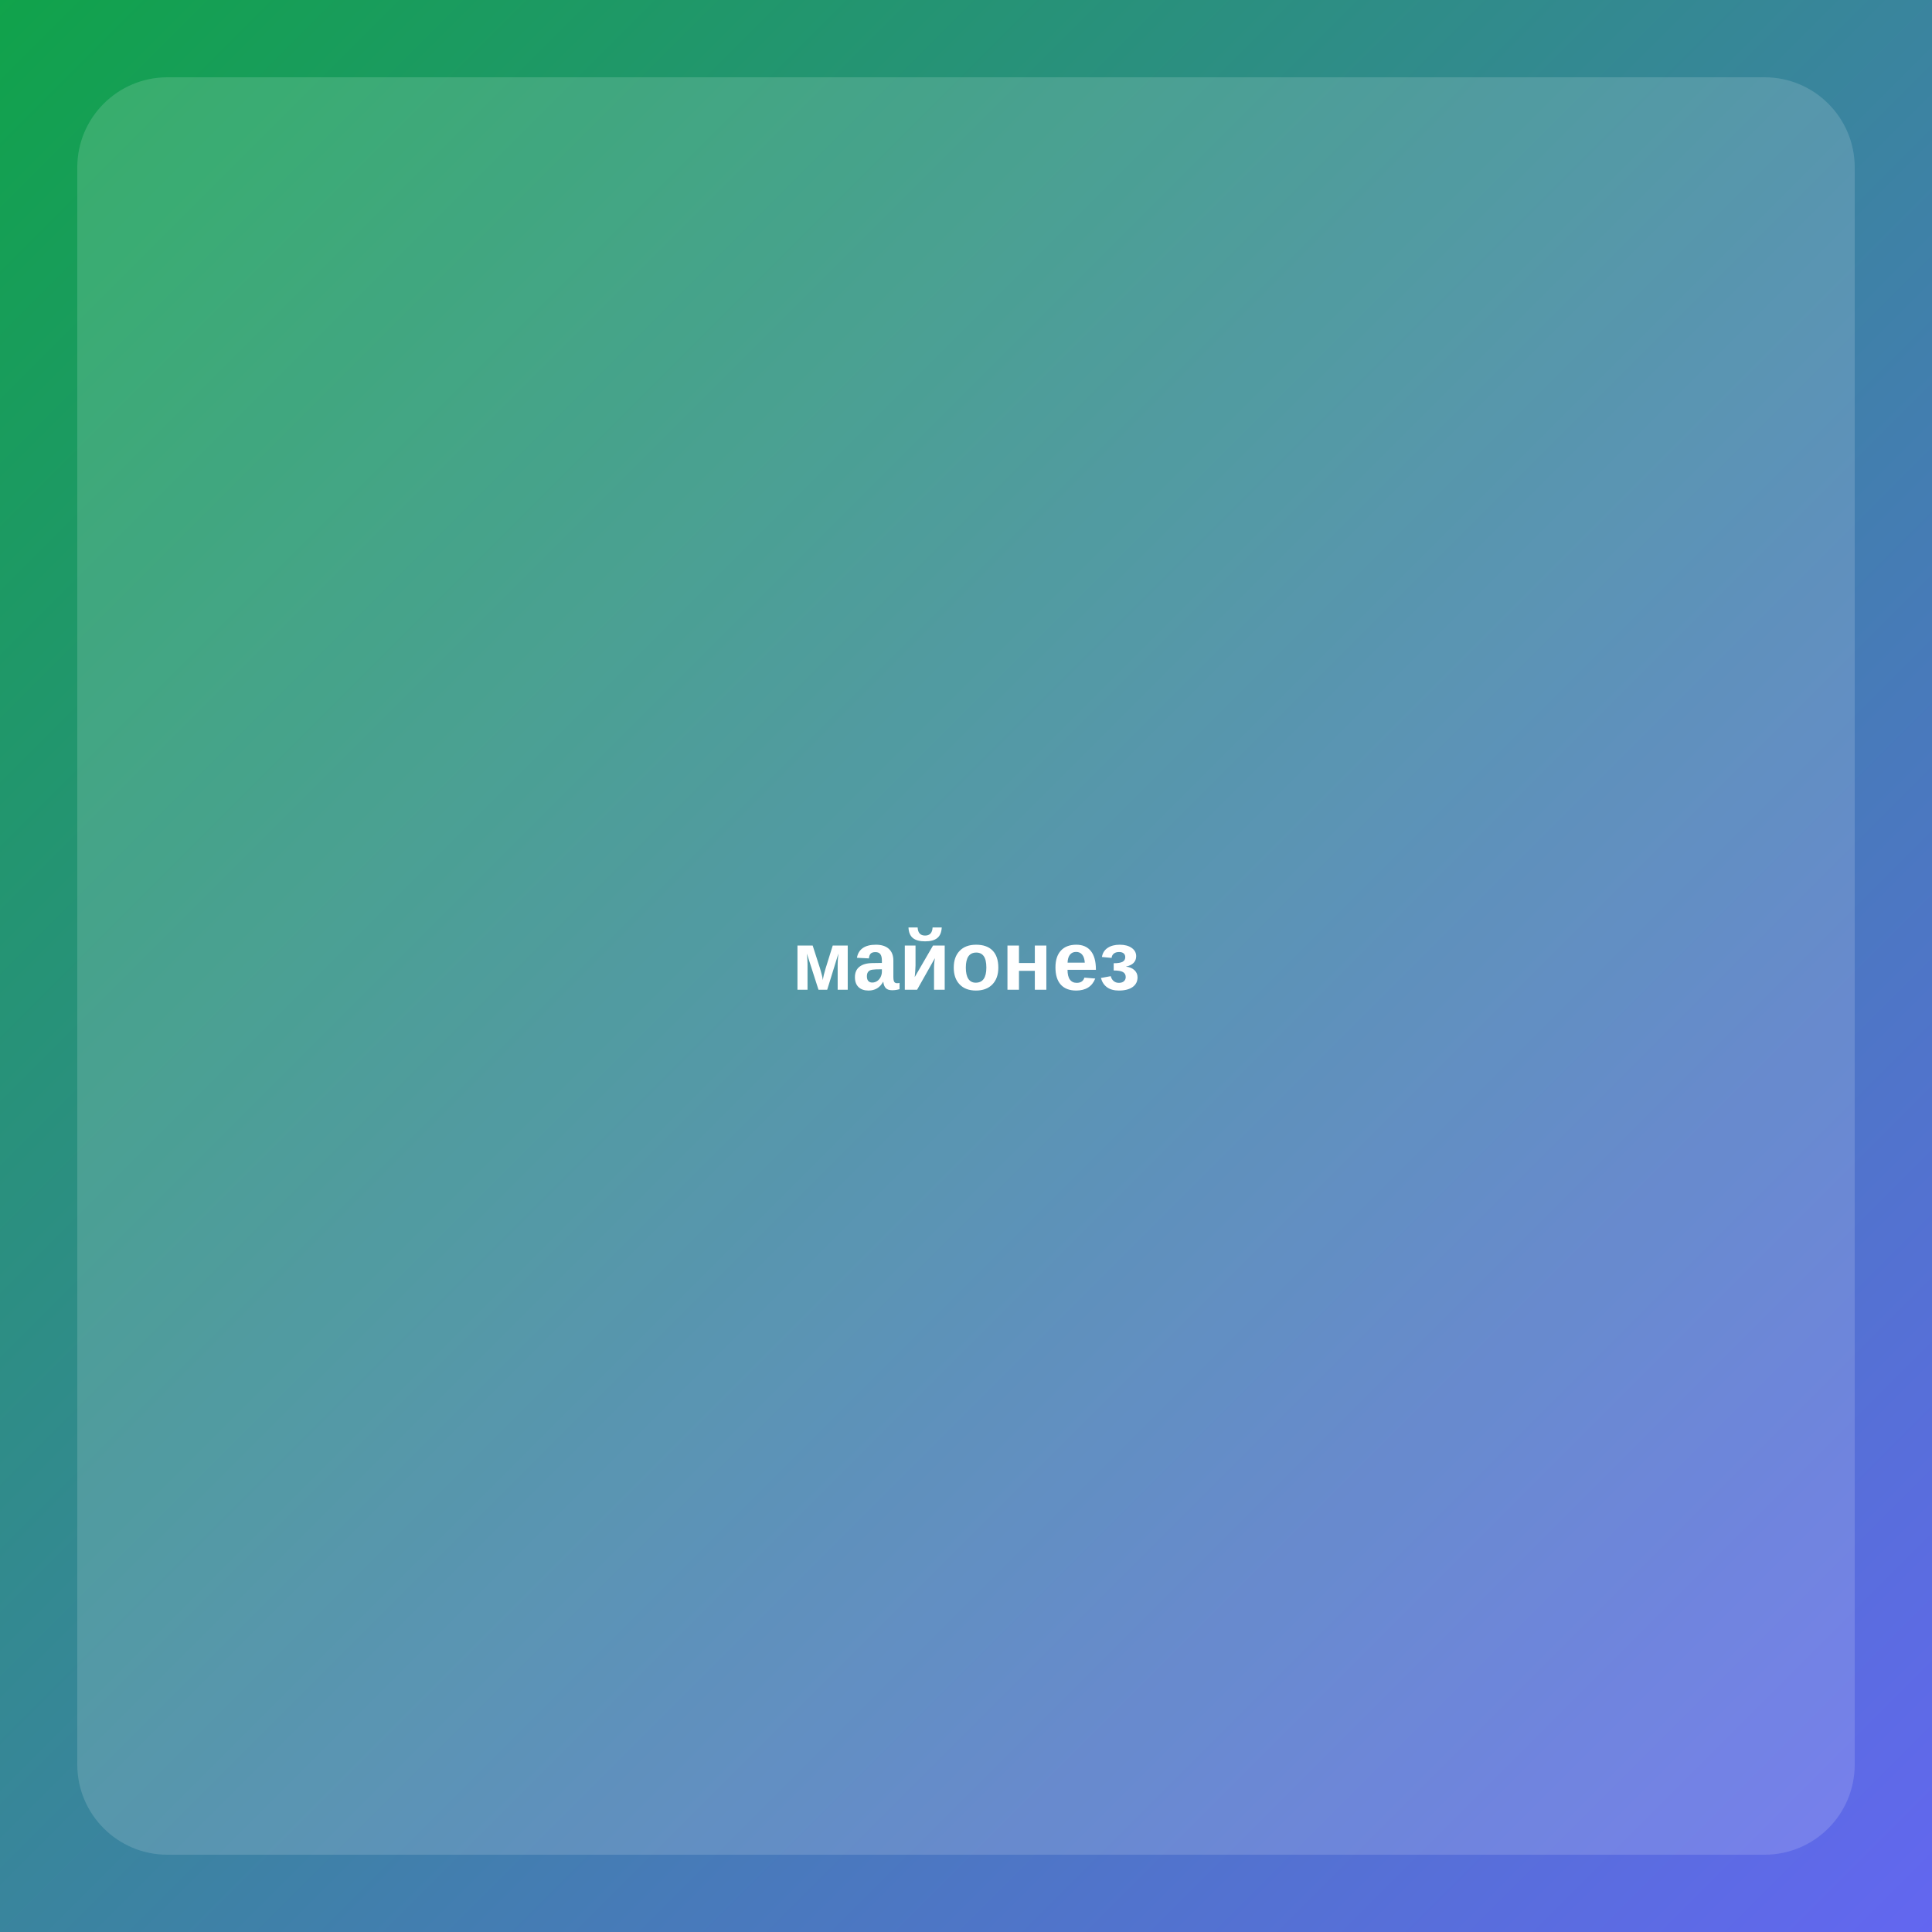
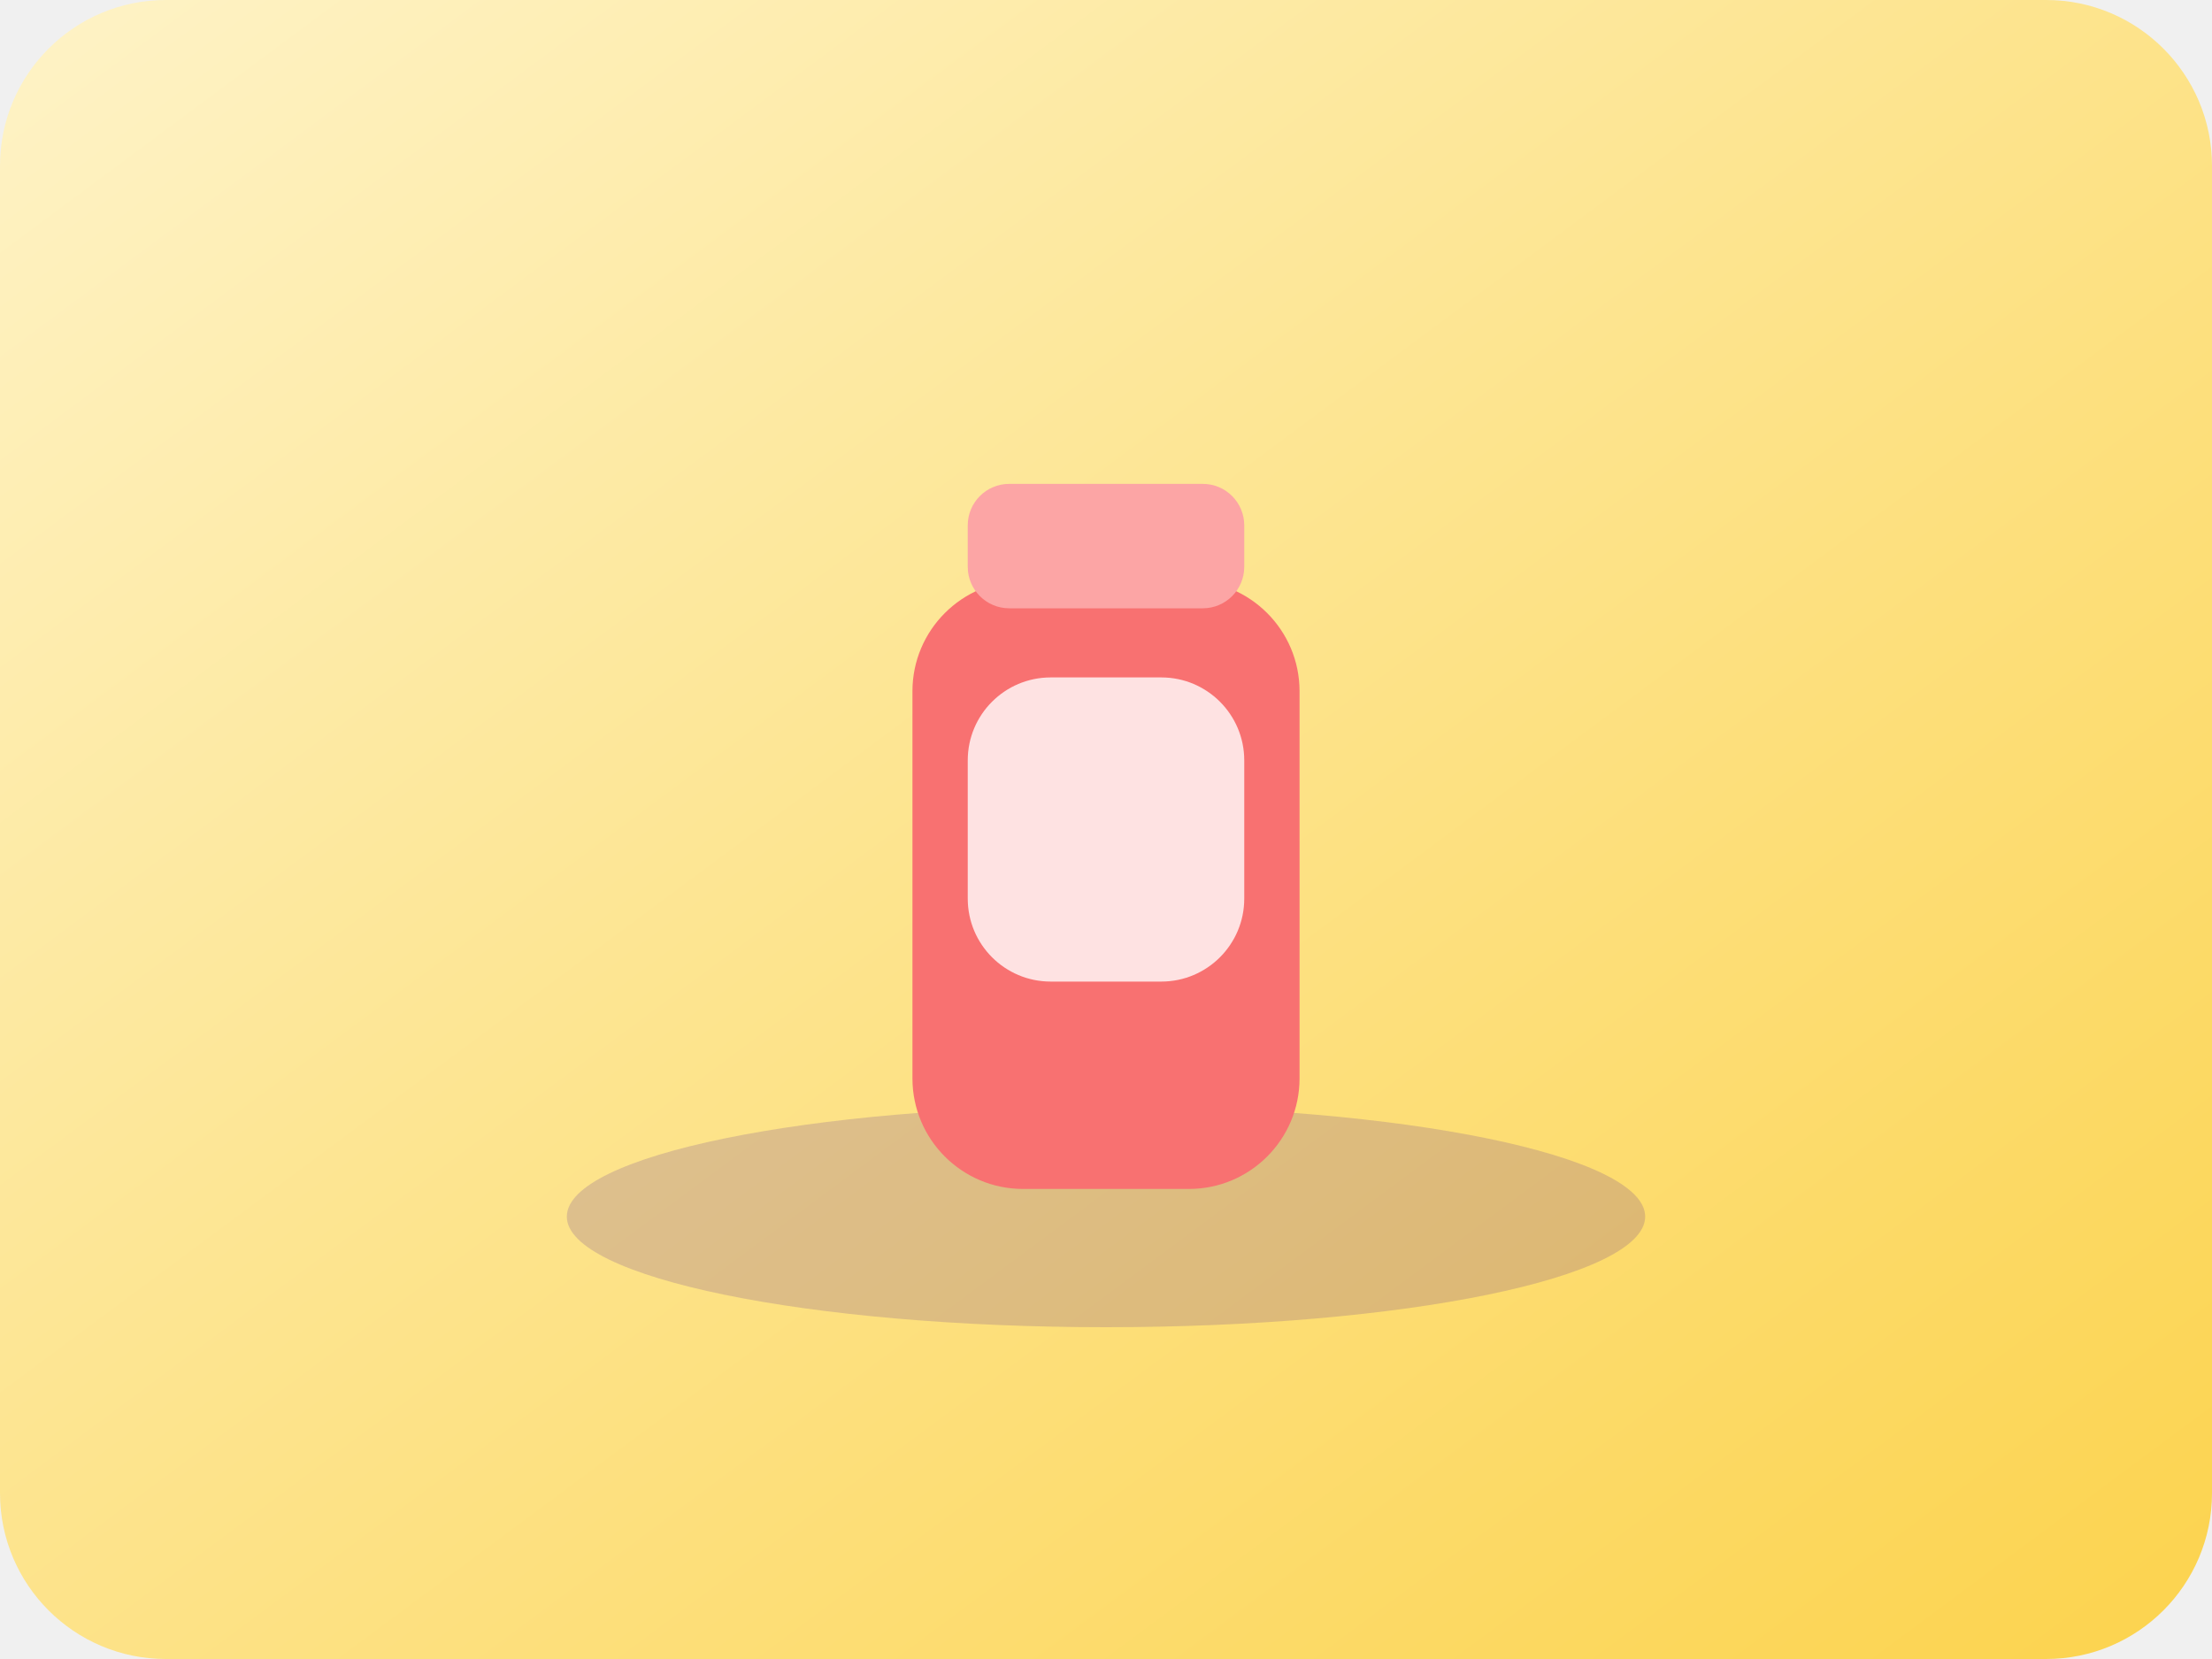
- <svg xmlns="http://www.w3.org/2000/svg" width="600" height="600" viewBox="0 0 600 600">
+ <svg xmlns="http://www.w3.org/2000/svg" width="320" height="240" viewBox="0 0 320 240" fill="none">
  <defs>
-     <linearGradient id="grad" x1="0%" y1="0%" x2="100%" y2="100%">
-       <stop offset="0%" stop-color="rgb(16, 163, 74)" />
-       <stop offset="100%" stop-color="rgb(99, 102, 241)" />
+     <linearGradient id="bg" x1="0" y1="0" x2="1" y2="1">
+       <stop offset="0%" stop-color="#FEF3C7" />
+       <stop offset="100%" stop-color="#FCD34D" />
    </linearGradient>
  </defs>
-   <rect width="600" height="600" fill="url(#grad)" />
-   <rect x="24" y="24" width="552" height="552" rx="28" fill="rgba(255,255,255,0.15)" />
-   <text x="50%" y="50%" text-anchor="middle" dominant-baseline="middle" fill="#fff" font-family="Segoe UI, Arial, sans-serif" font-size="26" font-weight="600">майонез</text>
+   <rect width="320" height="240" rx="24" fill="url(#bg)" />
+   <g id="shadow" opacity="0.18">
+     <ellipse cx="160" cy="176" rx="78" ry="16" fill="#4C1D95" />
+   </g>
+   <g id="main">
+     <rect x="132" y="84" width="56" height="88" rx="16" fill="#F87171" />
+     <rect x="140" y="98" width="40" height="44" rx="12" fill="#FEE2E2" />
+     <rect x="140" y="70" width="40" height="18" rx="6" fill="#FCA5A5" />
+   </g>
</svg>
